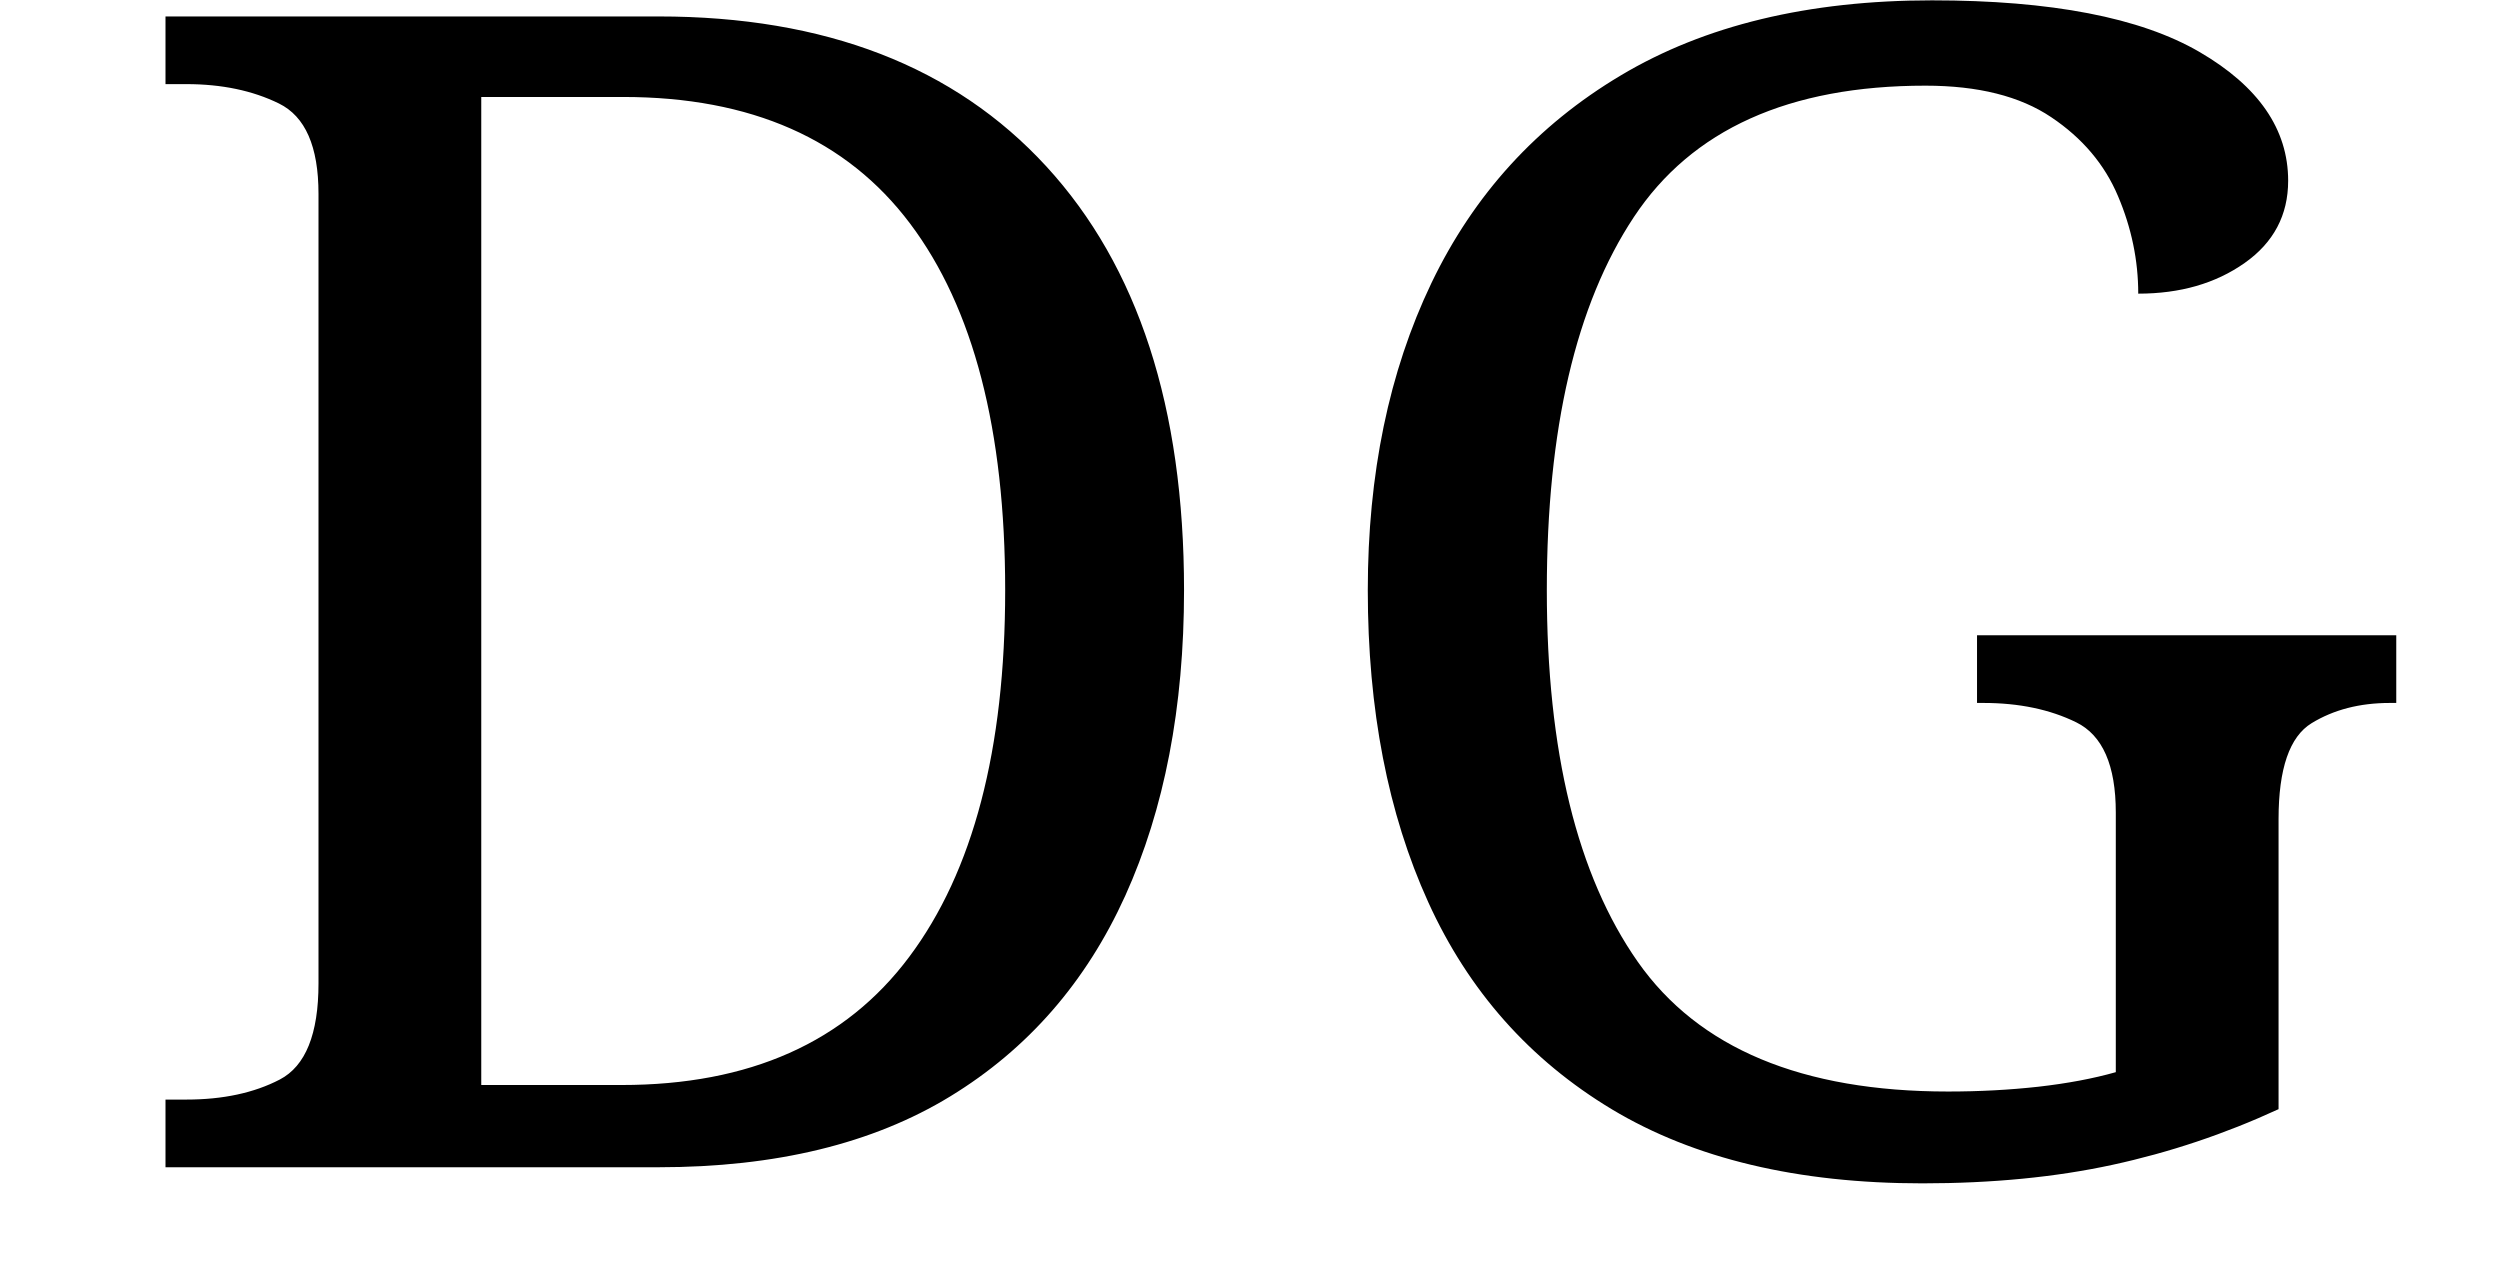
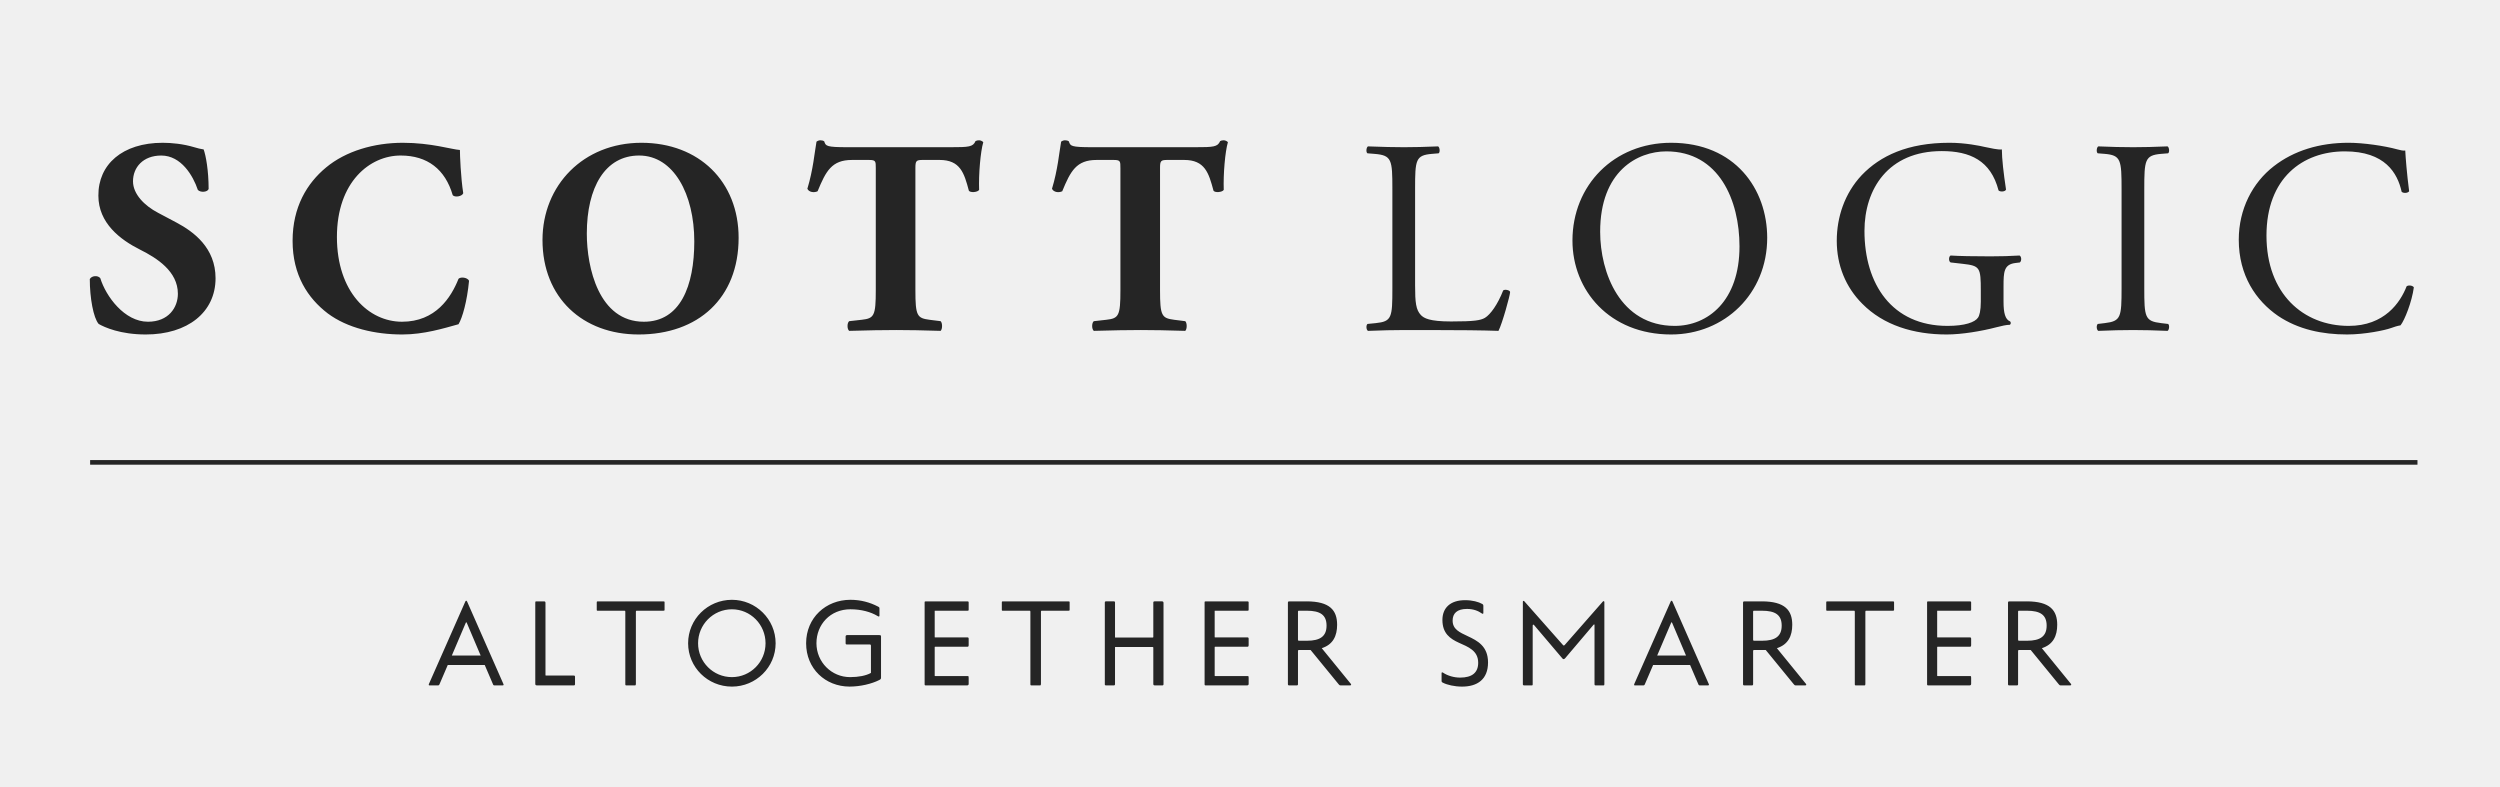
- <svg xmlns="http://www.w3.org/2000/svg" width="228" height="115">
-   <g>
-     <rect fill="#fff" id="canvas_background" height="117" width="230" y="-1" x="-1" />
-     <g display="none" overflow="visible" y="0" x="0" height="100%" width="100%" id="canvasGrid">
-       <rect fill="url(#gridpattern)" stroke-width="0" y="0" x="0" height="100%" width="100%" />
-     </g>
-   </g>
-   <g>
-     <text xml:space="preserve" text-anchor="start" font-family="'Simonetta', serif" font-size="147" id="svg_1" y="106.45" x="9.5" stroke-width="0" stroke="#000" fill="#000000">DG</text>
+ <svg xmlns="http://www.w3.org/2000/svg" width="408.022" height="128.342">
+   <g fill="#252525">
+     <path d="M75.938 98.188c.098-.195.196-.195.294-.02l5.917 13.44c.078.157.059.255-.118.255h-1.273c-.176 0-.235-.02-.294-.177l-1.352-3.154h-6.034l-1.352 3.154c-.079.157-.118.177-.313.177H70.08c-.117 0-.137-.098-.059-.274l5.917-13.401zm-2.194 8.796h4.702l-2.253-5.309c-.079-.157-.118-.157-.177-.021l-2.272 5.33zM87.695 111.863c-.274 0-.333-.039-.333-.313V98.345c0-.118.02-.196.137-.196h1.273c.216 0 .255.078.255.274v11.736c0 .098.02.098.098.098h4.506c.176 0 .216.059.216.235v1.136c0 .177-.04.235-.216.235h-5.936zM102.253 111.863c-.157 0-.196-.02-.196-.216V99.873c0-.157 0-.196-.157-.196h-4.31c-.157 0-.196-.02-.196-.156v-1.195c0-.138.04-.177.177-.177h10.697c.137 0 .196.02.196.157v1.215c0 .137-.059.156-.196.156h-4.33c-.137 0-.157.039-.157.157v11.774c0 .177-.02.255-.157.255h-1.371zM119.457 97.894c3.918 0 7.131 3.175 7.131 7.093 0 3.919-3.213 7.073-7.131 7.073-3.958 0-7.151-3.154-7.151-7.073-.001-3.919 3.193-7.093 7.151-7.093zm0 12.618c3.037 0 5.486-2.469 5.486-5.525s-2.449-5.545-5.486-5.545c-3.057 0-5.525 2.488-5.525 5.545s2.468 5.525 5.525 5.525zM138.737 110.512c1.391 0 2.605-.235 3.409-.686v-4.389c0-.177-.04-.255-.196-.255h-3.742c-.137 0-.196-.06-.196-.216v-1.098c0-.137.118-.215.235-.215h5.231c.274 0 .313.059.313.255v6.622c0 .255-.02.313-.274.45-1.234.627-3.095 1.078-4.878 1.078-3.938-.02-7.073-2.92-7.073-7.073s3.213-7.093 7.229-7.093c1.666 0 3.194.412 4.526 1.117.157.078.215.137.215.294v1.176c0 .137-.098.215-.313.059-1.097-.666-2.664-1.098-4.428-1.098-3.292 0-5.544 2.488-5.544 5.545s2.449 5.527 5.486 5.527zM150.905 98.306c0-.138.059-.157.176-.157h6.76c.196 0 .254.039.254.177v1.155c0 .157-.02.196-.215.196h-5.29c-.02 0-.039 0-.039.039v4.252c0 .039 0 .059.059.059h5.31c.118 0 .176.078.176.235v.979c0 .255-.059.313-.196.313h-5.271c-.059 0-.078.02-.078.078v4.644c0 .039.02.059.059.059h5.329c.157 0 .157.098.157.294v.979c0 .157-.078.255-.254.255h-6.72c-.157 0-.216-.02-.216-.196V98.306zM168.364 111.863c-.157 0-.196-.02-.196-.216V99.873c0-.157 0-.196-.157-.196h-4.31c-.157 0-.196-.02-.196-.156v-1.195c0-.138.04-.177.177-.177h10.697c.137 0 .196.02.196.157v1.215c0 .137-.059.156-.196.156h-4.33c-.137 0-.157.039-.157.157v11.774c0 .177-.02.255-.157.255h-1.371zM180.532 111.863c-.157 0-.216-.039-.216-.177V98.364c0-.177.059-.216.196-.216h1.293c.118 0 .176.059.176.177v5.643c0 .059 0 .078.039.078h6.132c.059 0 .079-.039.079-.098v-5.623c0-.118.078-.177.215-.177h1.215c.176 0 .235.118.235.255v13.264c0 .118-.059.196-.177.196h-1.214c-.216 0-.274-.059-.274-.255v-5.897c0-.078-.039-.117-.118-.117h-6.074c-.039 0-.059.02-.059.059v5.995c0 .157-.059.216-.196.216h-1.252zM196.599 98.306c0-.138.059-.157.176-.157h6.76c.196 0 .255.039.255.177v1.155c0 .157-.02.196-.216.196h-5.29c-.02 0-.039 0-.039.039v4.252c0 .039 0 .059.059.059h5.31c.118 0 .177.078.177.235v.979c0 .255-.059.313-.196.313h-5.271c-.059 0-.078.02-.078.078v4.644c0 .039.02.059.059.059h5.329c.157 0 .157.098.157.294v.979c0 .157-.078.255-.255.255h-6.72c-.157 0-.216-.02-.216-.196V98.306zM213.253 98.148c3.801 0 4.977 1.47 4.977 3.82 0 1.822-.667 3.233-2.508 3.821l4.741 5.818c.078.099.098.255-.117.255h-1.549c-.156 0-.215-.059-.312-.177l-4.585-5.603h-1.842c-.196 0-.216.059-.216.215v5.329c0 .138-.02.235-.176.235h-1.273c-.156 0-.196-.059-.196-.235V98.384c0-.196.079-.235.235-.235h2.821zm-1.411 6.192c0 .196.02.235.196.235h1.273c2.175 0 3.194-.745 3.194-2.469 0-1.764-1.059-2.43-3.214-2.43h-1.234c-.196 0-.216.02-.216.216v4.448zM238.627 112.06c-1.234 0-2.429-.274-3.154-.646-.176-.099-.195-.157-.195-.313v-1.254c0-.118.098-.138.215-.079.765.529 1.842.823 2.803.823 1.979 0 2.958-.823 2.958-2.43 0-1.979-1.646-2.586-3.135-3.252-1.47-.666-2.704-1.548-2.704-3.723 0-1.979 1.293-3.232 3.703-3.232 1.195 0 2.194.273 2.821.627.118.078.157.156.157.273v1.215c0 .099-.118.138-.196.079-.666-.471-1.45-.765-2.488-.765-1.626 0-2.331.745-2.331 1.9 0 1.431 1.136 1.92 2.469 2.547 1.547.726 3.311 1.607 3.311 4.291-.001 2.763-1.745 3.939-4.234 3.939zM260.435 111.863c-.157 0-.196-.039-.196-.255v-9.6c0-.138-.098-.118-.176-.021l-4.604 5.428c-.196.215-.313.215-.47.039l-4.624-5.446c-.118-.118-.216-.079-.216.137v9.502c0 .177-.02.216-.156.216h-1.215c-.196 0-.235-.059-.235-.235V98.207c0-.176.157-.156.216-.098l6.27 7.093c.156.195.215.195.353.059l6.19-7.054c.157-.176.275-.098.275.079v13.381c0 .138-.02.196-.157.196h-1.255zM272.663 98.188c.098-.195.195-.195.294-.02l5.917 13.44c.078.157.059.255-.117.255h-1.273c-.177 0-.236-.02-.295-.177l-1.352-3.154h-6.034l-1.353 3.154c-.078.157-.117.177-.312.177h-1.333c-.117 0-.137-.098-.059-.274l5.917-13.401zm-2.195 8.796h4.702l-2.253-5.309c-.079-.157-.118-.157-.177-.021l-2.272 5.33zM287.535 98.148c3.801 0 4.977 1.47 4.977 3.82 0 1.822-.667 3.233-2.508 3.821l4.741 5.818c.078.099.098.255-.117.255h-1.549c-.156 0-.215-.059-.312-.177l-4.585-5.603h-1.842c-.196 0-.216.059-.216.215v5.329c0 .138-.02.235-.176.235h-1.273c-.156 0-.196-.059-.196-.235V98.384c0-.196.079-.235.235-.235h2.821zm-1.411 6.192c0 .196.02.235.196.235h1.273c2.175 0 3.194-.745 3.194-2.469 0-1.764-1.059-2.43-3.214-2.43h-1.234c-.196 0-.216.02-.216.216v4.448zM302.917 111.863c-.157 0-.196-.02-.196-.216V99.873c0-.157 0-.196-.157-.196h-4.31c-.157 0-.196-.02-.196-.156v-1.195c0-.138.039-.177.177-.177h10.697c.138 0 .196.02.196.157v1.215c0 .137-.059.156-.196.156h-4.33c-.138 0-.157.039-.157.157v11.774c0 .177-.02.255-.156.255h-1.372zM314.516 98.306c0-.138.059-.157.177-.157h6.759c.196 0 .255.039.255.177v1.155c0 .157-.02.196-.216.196h-5.289c-.02 0-.039 0-.039.039v4.252c0 .039 0 .059.059.059h5.309c.118 0 .177.078.177.235v.979c0 .255-.059.313-.196.313h-5.27c-.059 0-.078.02-.078.078v4.644c0 .039.02.059.059.059h5.328c.157 0 .157.098.157.294v.979c0 .157-.078.255-.255.255h-6.72c-.157 0-.216-.02-.216-.196V98.306zM330.78 98.148c3.801 0 4.977 1.47 4.977 3.82 0 1.822-.667 3.233-2.508 3.821l4.74 5.818c.078.099.099.255-.117.255h-1.548c-.157 0-.216-.059-.313-.177l-4.584-5.603h-1.842c-.196 0-.216.059-.216.215v5.329c0 .138-.02.235-.177.235h-1.273c-.156 0-.195-.059-.195-.235V98.384c0-.196.078-.235.234-.235h2.822zm-1.411 6.192c0 .196.02.235.196.235h1.273c2.174 0 3.193-.745 3.193-2.469 0-1.764-1.059-2.43-3.213-2.43h-1.234c-.196 0-.216.02-.216.216v4.448z" />
+     <path d="M23.788 54.59c-4.16 0-6.737-1.176-7.686-1.719-.859-.994-1.447-4.249-1.447-7.324.316-.587 1.356-.633 1.718-.136.904 2.939 3.934 7.099 7.776 7.099 3.346 0 4.883-2.306 4.883-4.566 0-3.662-3.436-5.832-6.148-7.188-3.255-1.628-6.827-4.341-6.827-8.816-.045-5.109 3.934-8.636 10.489-8.636 1.492 0 3.346.182 5.154.724.587.181.995.271 1.537.361.361.995.813 3.437.813 6.466-.226.542-1.356.588-1.763.136-.769-2.306-2.712-5.606-5.968-5.606-2.984 0-4.612 1.944-4.612 4.205 0 2.079 1.854 3.979 4.114 5.153l2.984 1.583c2.803 1.492 6.375 4.114 6.375 9.087.001 5.56-4.566 9.177-11.392 9.177zM75.062 24.479c0 .813.136 4.431.542 7.053-.181.543-1.401.724-1.718.316-1.221-4.204-4.114-6.465-8.5-6.465-5.019 0-10.398 4.295-10.398 13.292S60.187 52.51 65.612 52.51c5.471 0 8.002-3.934 9.223-7.008.362-.361 1.447-.226 1.718.316-.316 3.346-1.085 6.059-1.718 7.099-2.441.678-5.651 1.673-9.178 1.673-4.431 0-8.952-1.04-12.162-3.437-3.255-2.486-5.742-6.239-5.742-11.846 0-5.516 2.351-9.403 5.471-11.98 3.21-2.668 7.821-4.024 12.523-4.024 4.613 0 7.959 1.085 9.315 1.176zM120.549 38.811c0 9.856-6.601 15.779-16.321 15.779-9.088 0-15.688-5.968-15.688-15.417 0-8.952 6.691-15.87 16.141-15.87 9.403 0 15.868 6.33 15.868 15.508zm-16.231-13.428c-5.561 0-8.545 5.199-8.545 12.75 0 5.516 1.944 14.377 9.313 14.377 5.923 0 8.229-5.787 8.229-13.111 0-7.732-3.39-14.016-8.997-14.016zM142.935 27.417c0-1.085 0-1.311-1.085-1.311h-2.803c-3.3 0-4.25 1.809-5.606 5.108-.542.271-1.402.181-1.673-.406.949-3.12 1.175-5.923 1.492-7.687.181-.136.407-.226.633-.226s.452.045.633.181c.226.769.362.949 3.798.949h16.819c2.984 0 3.662-.045 4.069-.994.181-.091.316-.136.588-.136.271 0 .588.181.678.316-.452 1.537-.769 5.199-.678 7.776-.226.406-1.447.497-1.673.136-.769-2.894-1.402-5.019-4.792-5.019h-2.713c-1.085 0-1.221.136-1.221 1.311v19.938c0 4.205.271 4.566 2.306 4.838l1.808.227c.316.271.316 1.311 0 1.582-2.938-.091-5.199-.136-7.234-.136-2.17 0-4.521.045-7.686.136-.361-.271-.361-1.312 0-1.582l2.035-.227c2.035-.226 2.306-.633 2.306-4.838V27.417zM182.861 27.417c0-1.085 0-1.311-1.085-1.311h-2.803c-3.3 0-4.25 1.809-5.606 5.108-.542.271-1.402.181-1.673-.406.949-3.12 1.175-5.923 1.492-7.687.181-.136.407-.226.633-.226s.452.045.633.181c.226.769.362.949 3.798.949h16.819c2.984 0 3.662-.045 4.069-.994.181-.091.316-.136.588-.136.271 0 .588.181.678.316-.452 1.537-.769 5.199-.678 7.776-.226.406-1.447.497-1.673.136-.769-2.894-1.401-5.019-4.792-5.019h-2.713c-1.085 0-1.221.136-1.221 1.311v19.938c0 4.205.271 4.566 2.306 4.838l1.808.227c.317.271.317 1.311 0 1.582-2.938-.091-5.199-.136-7.234-.136-2.17 0-4.521.045-7.686.136-.361-.271-.361-1.312 0-1.582l2.035-.227c2.035-.226 2.306-.633 2.306-4.838V27.417z" />
+     <path d="M227.247 30.809c0-4.748-.09-5.471-2.938-5.697l-1.13-.09c-.271-.182-.182-.995.09-1.131 2.532.091 4.069.136 5.878.136 1.763 0 3.3-.045 5.562-.136.271.136.361.949.09 1.131l-1.085.09c-2.667.227-2.758.949-2.758 5.697v15.733c0 2.849.136 4.023.949 4.883.497.497 1.356 1.04 4.929 1.04 3.842 0 4.792-.181 5.516-.588.904-.543 2.08-2.17 2.983-4.476.271-.227 1.13-.046 1.13.271 0 .498-1.266 5.109-1.898 6.33-2.306-.091-6.601-.136-11.258-.136h-4.159c-1.899 0-3.346.045-5.878.136-.271-.136-.361-.859-.09-1.131l1.355-.135c2.623-.271 2.713-.904 2.713-5.652V30.809zM256.639 39.263c0-9.042 6.781-15.96 16.096-15.96 10.443 0 15.688 7.551 15.688 15.508 0 9.133-6.963 15.779-15.688 15.779-10.037 0-16.096-7.189-16.096-15.327zm27.262.949c0-7.46-3.3-15.507-11.936-15.507-4.701 0-10.805 3.21-10.805 13.111 0 6.691 3.254 15.372 12.161 15.372 5.427 0 10.58-4.069 10.58-12.976zM326.994 49.255c0 1.809.271 2.894 1.085 3.21a.371.371 0 0 1-.045.542c-.543 0-1.356.182-2.216.407-2.396.633-5.651 1.176-8.093 1.176-5.381 0-10.309-1.492-13.789-5.019-2.713-2.713-4.16-6.284-4.16-10.264 0-3.843 1.266-7.73 4.069-10.715 3.029-3.165 7.505-5.29 14.332-5.29 2.577 0 4.974.498 5.741.679.859.181 2.262.497 2.804.406 0 1.492.271 3.844.679 6.556-.137.362-.949.407-1.221.136-1.267-4.883-4.657-6.42-9.27-6.42-8.771 0-12.613 6.239-12.613 13.021 0 8.681 4.476 15.508 13.563 15.508 2.804 0 4.476-.588 4.974-1.356.226-.316.451-1.131.451-2.577v-1.809c0-3.798-.135-4.069-2.938-4.386l-1.989-.226c-.361-.182-.316-.995 0-1.131 1.312.091 3.798.136 6.465.136 1.764 0 3.301-.045 4.793-.136.316.181.361.859.045 1.131l-.723.09c-1.899.227-1.944 1.492-1.944 3.798v2.533zM346.258 30.898c0-4.792-.09-5.561-2.758-5.787l-1.13-.09c-.271-.182-.181-.995.091-1.131 2.26.091 3.797.136 5.696.136 1.809 0 3.346-.045 5.606-.136.271.136.361.949.09 1.131l-1.13.09c-2.667.227-2.758.995-2.758 5.787v16.096c0 4.792.091 5.426 2.758 5.742l1.13.135c.271.182.182.995-.09 1.131-2.261-.091-3.798-.136-5.606-.136-1.899 0-3.437.045-5.696.136-.271-.136-.362-.859-.091-1.131l1.13-.135c2.668-.316 2.758-.95 2.758-5.742V30.898zM371.083 27.146c3.301-2.577 7.506-3.844 12.207-3.844 2.441 0 5.878.498 8.003 1.085.542.136.859.227 1.267.182.045 1.039.271 3.888.633 6.646-.227.316-.904.362-1.221.091-.679-3.074-2.713-6.601-9.269-6.601-6.917 0-12.795 4.385-12.795 13.744 0 9.494 6.013 14.739 13.428 14.739 5.832 0 8.409-3.798 9.449-6.466.316-.226.995-.136 1.175.181-.316 2.352-1.491 5.335-2.17 6.194-.542.091-1.084.271-1.582.452-.994.361-4.25 1.04-7.144 1.04-4.069 0-7.957-.814-11.258-3.029-3.616-2.486-6.42-6.601-6.42-12.434 0-5.018 2.261-9.313 5.697-11.98z" />
+     <path d="M14.709 75.088h379.843v.754H14.709z" />
  </g>
</svg>
